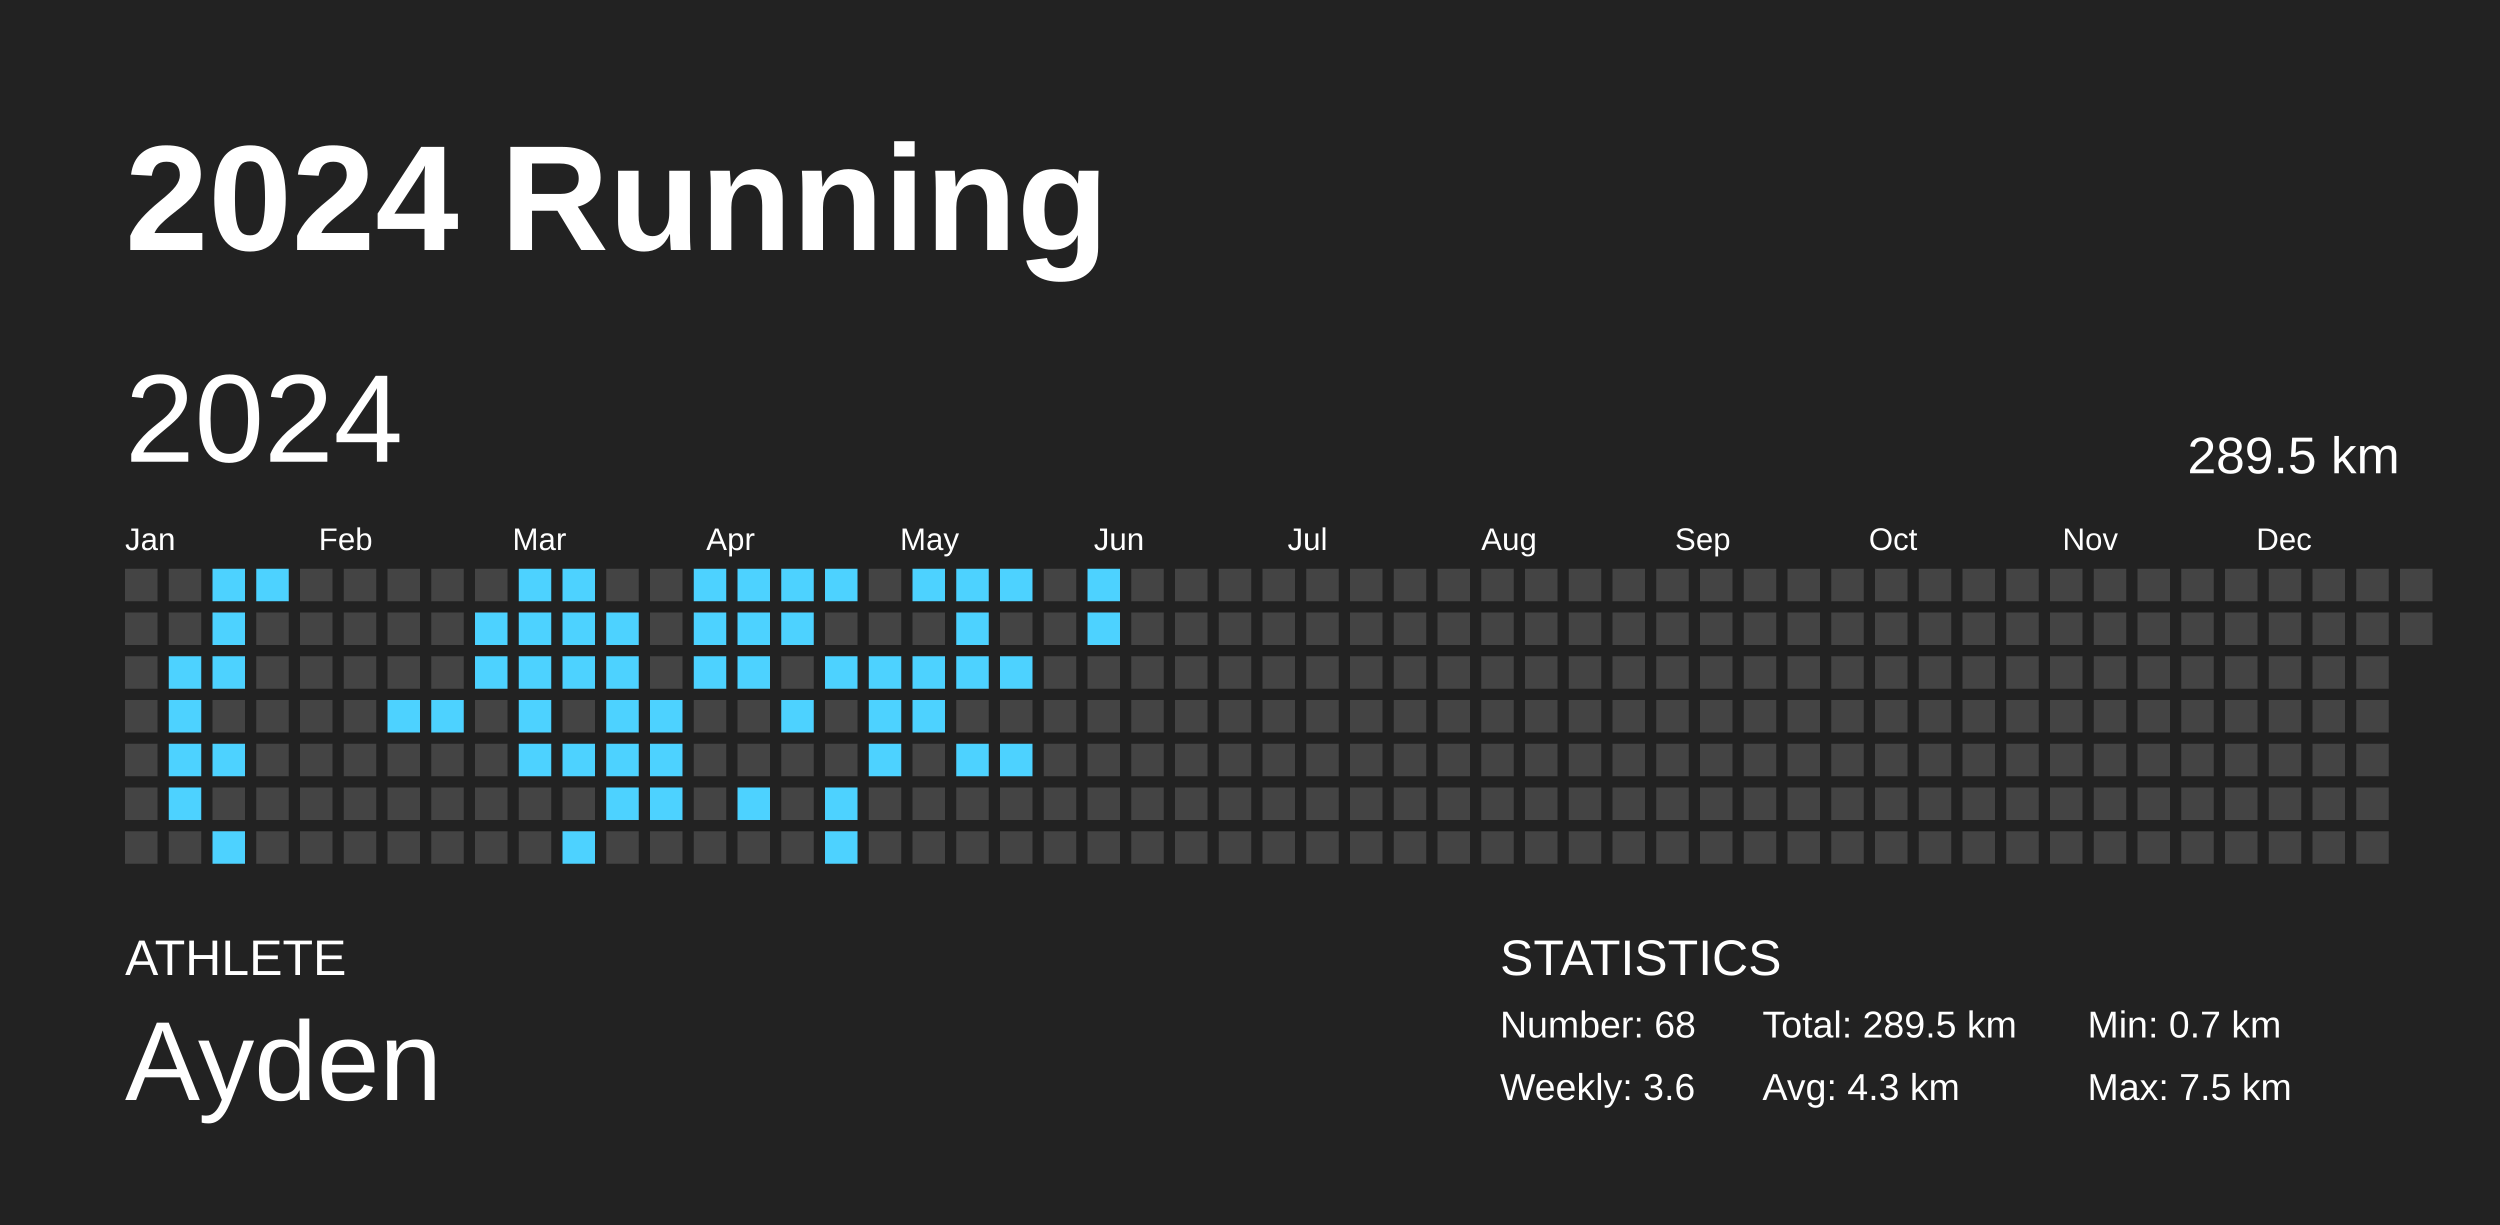
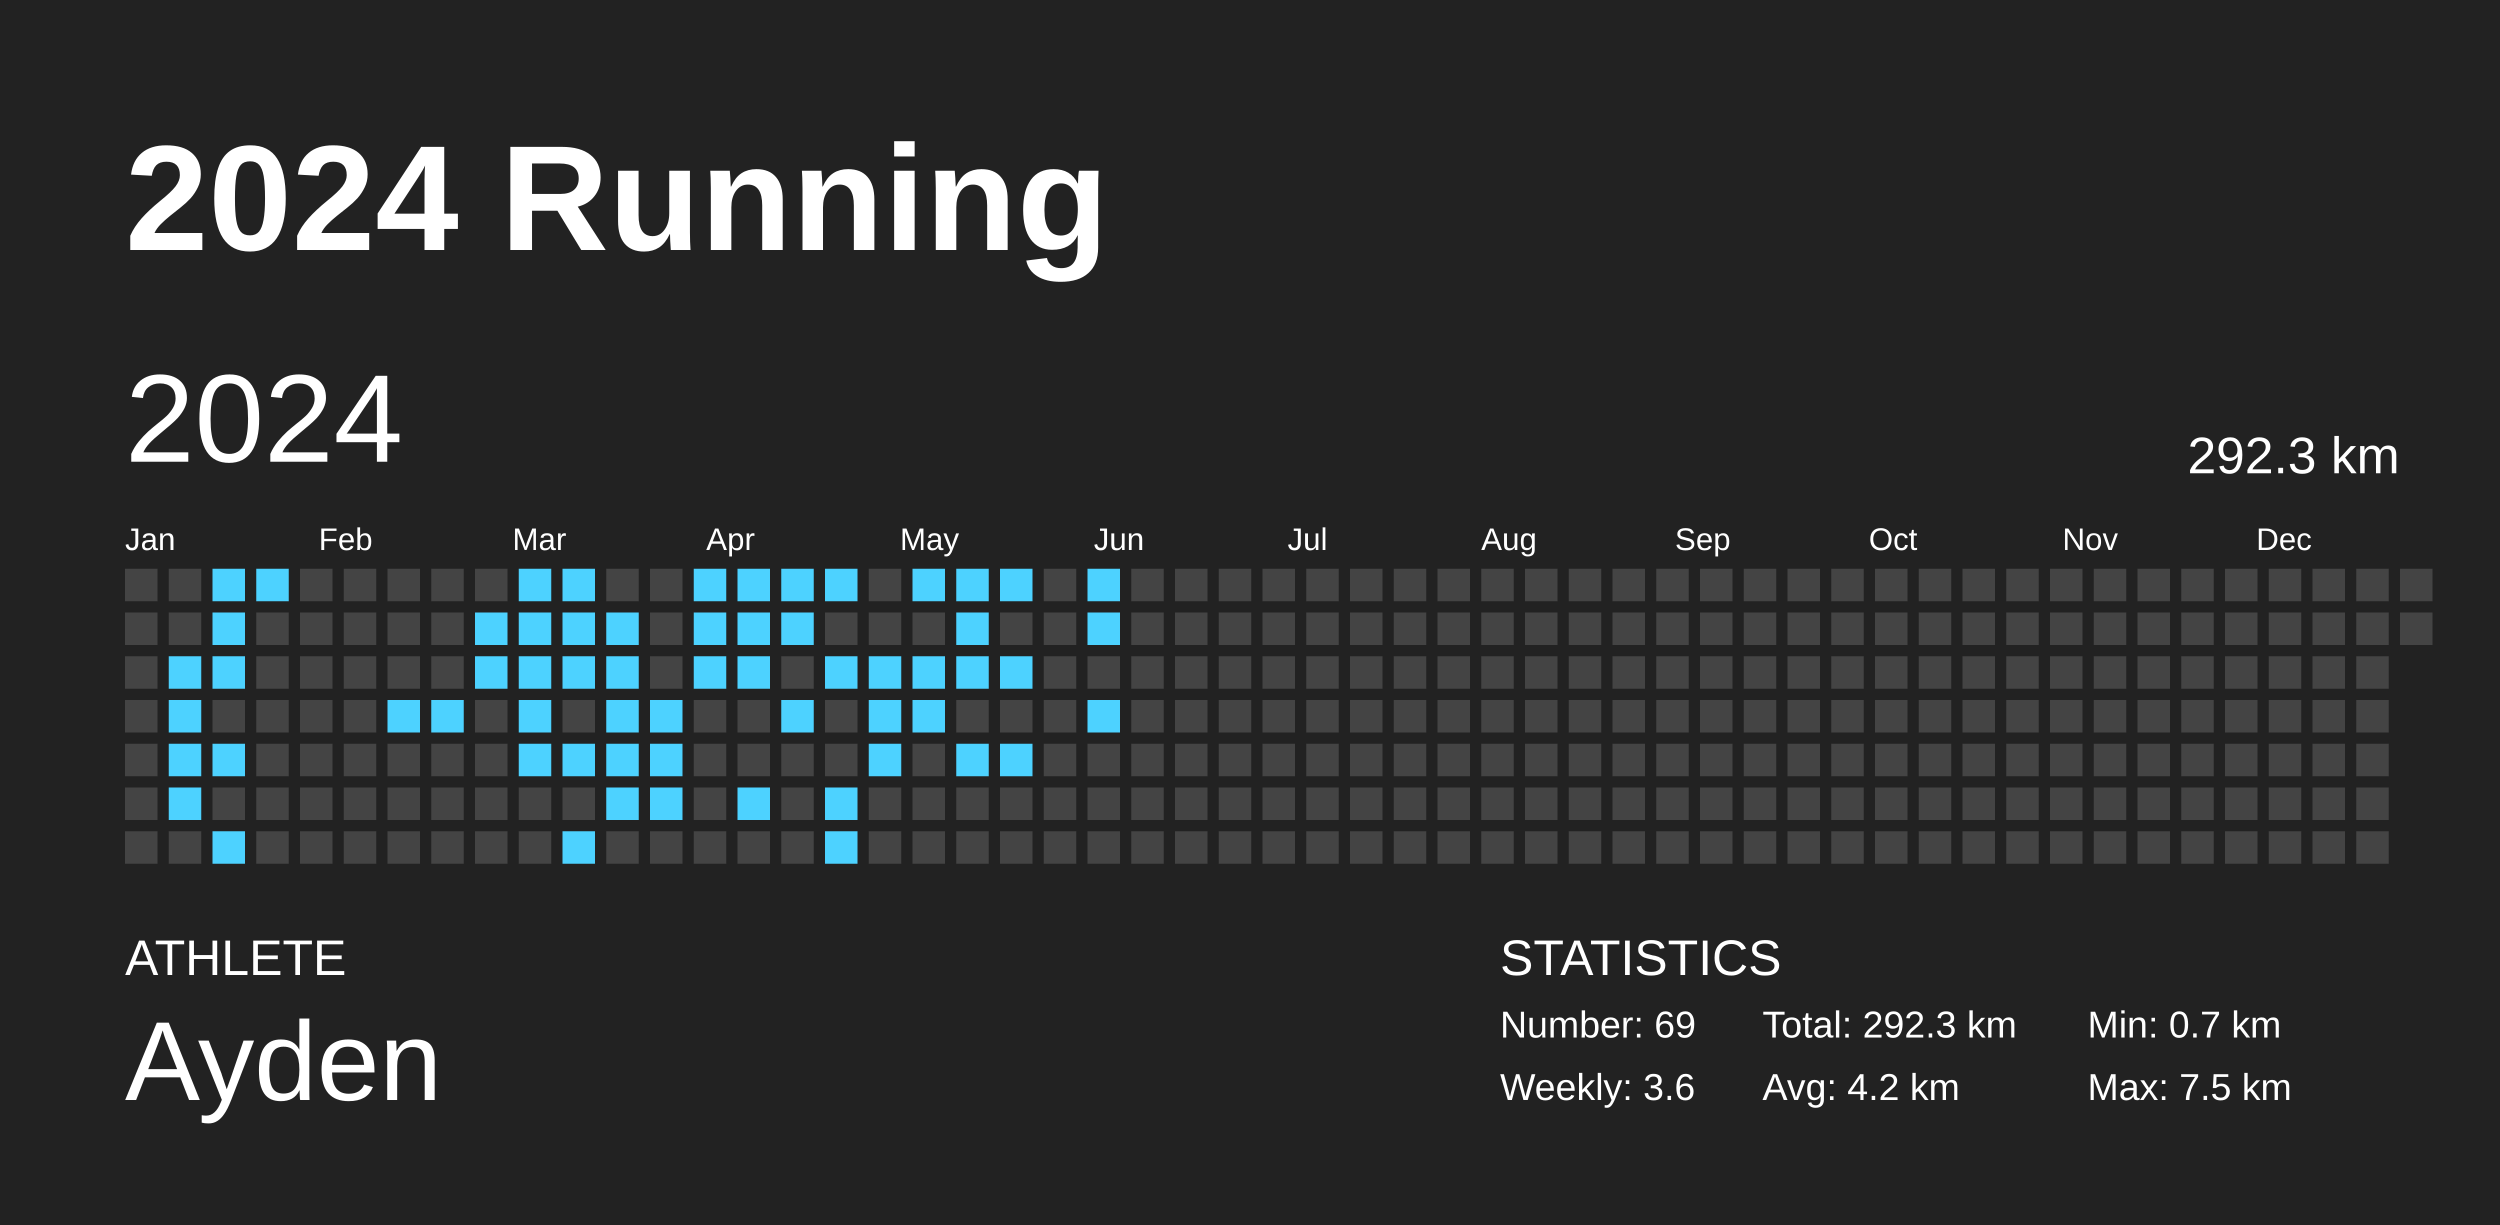
<svg xmlns="http://www.w3.org/2000/svg" baseProfile="full" height="98mm" version="1.1" viewBox="0,0,200,98" width="200mm">
  <defs />
  <rect fill="#222222" height="98" width="200" x="0" y="0" />
  <text fill="#FFFFFF" style="font-size:12px; font-family:Arial; font-weight:bold;" x="10" y="20">2024 Running</text>
  <text fill="#FFFFFF" style="font-size:4px; font-family:Arial" x="10" y="78">ATHLETE</text>
  <text fill="#FFFFFF" style="font-size:9px; font-family:Arial" x="10" y="88">Ayden</text>
  <text fill="#FFFFFF" style="font-size:4px; font-family:Arial" x="120" y="78">STATISTICS</text>
-   <text fill="#FFFFFF" style="font-size:3px; font-family:Arial" x="120" y="83">Number: 68</text>
+   <text fill="#FFFFFF" style="font-size:3px; font-family:Arial" x="120" y="83">Number: 69</text>
  <text fill="#FFFFFF" style="font-size:3px; font-family:Arial" x="120" y="88">Weekly: 3.6</text>
-   <text fill="#FFFFFF" style="font-size:3px; font-family:Arial" x="141" y="83">Total: 289.5 km</text>
-   <text fill="#FFFFFF" style="font-size:3px; font-family:Arial" x="141" y="88">Avg: 4.3 km</text>
+   <text fill="#FFFFFF" style="font-size:3px; font-family:Arial" x="141" y="83">Total: 292.3 km</text>
+   <text fill="#FFFFFF" style="font-size:3px; font-family:Arial" x="141" y="88">Avg: 4.2 km</text>
  <text fill="#FFFFFF" style="font-size:3px; font-family:Arial" x="167" y="83">Min: 0.7 km</text>
  <text fill="#FFFFFF" style="font-size:3px; font-family:Arial" x="167" y="88">Max: 7.5 km</text>
  <text dominant-baseline="hanging" fill="#FFFFFF" style="font-size:10.0px; font-family:Arial;" x="10" y="30">2024</text>
-   <text dominant-baseline="hanging" fill="#FFFFFF" style="font-size:4.125px; font-family:Arial;" x="175" y="35">289.5 km</text>
+   <text dominant-baseline="hanging" fill="#FFFFFF" style="font-size:4.125px; font-family:Arial;" x="175" y="35">292.3 km</text>
  <text fill="#FFFFFF" style="font-size:2.5px; font-family:Arial" x="10.0" y="44">Jan</text>
  <text fill="#FFFFFF" style="font-size:2.5px; font-family:Arial" x="25.5" y="44">Feb</text>
  <text fill="#FFFFFF" style="font-size:2.5px; font-family:Arial" x="41.0" y="44">Mar</text>
  <text fill="#FFFFFF" style="font-size:2.5px; font-family:Arial" x="56.5" y="44">Apr</text>
  <text fill="#FFFFFF" style="font-size:2.5px; font-family:Arial" x="72.0" y="44">May</text>
  <text fill="#FFFFFF" style="font-size:2.5px; font-family:Arial" x="87.5" y="44">Jun</text>
  <text fill="#FFFFFF" style="font-size:2.5px; font-family:Arial" x="103.0" y="44">Jul</text>
  <text fill="#FFFFFF" style="font-size:2.5px; font-family:Arial" x="118.5" y="44">Aug</text>
  <text fill="#FFFFFF" style="font-size:2.5px; font-family:Arial" x="134.0" y="44">Sep</text>
  <text fill="#FFFFFF" style="font-size:2.5px; font-family:Arial" x="149.5" y="44">Oct</text>
  <text fill="#FFFFFF" style="font-size:2.5px; font-family:Arial" x="165.0" y="44">Nov</text>
  <text fill="#FFFFFF" style="font-size:2.5px; font-family:Arial" x="180.5" y="44">Dec</text>
  <rect fill="#444444" height="2.6" width="2.6" x="10.0" y="45.5" />
  <rect fill="#444444" height="2.6" width="2.6" x="10.0" y="49.0" />
  <rect fill="#444444" height="2.6" width="2.6" x="10.0" y="52.5" />
  <rect fill="#444444" height="2.6" width="2.6" x="10.0" y="56.0" />
  <rect fill="#444444" height="2.6" width="2.6" x="10.0" y="59.5" />
  <rect fill="#444444" height="2.6" width="2.6" x="10.0" y="63.0" />
  <rect fill="#444444" height="2.6" width="2.6" x="10.0" y="66.5" />
  <rect fill="#444444" height="2.6" width="2.6" x="13.5" y="45.5" />
  <rect fill="#444444" height="2.6" width="2.6" x="13.5" y="49.0" />
  <rect fill="#4dd2ff" height="2.6" width="2.6" x="13.5" y="52.5" />
  <rect fill="#4dd2ff" height="2.6" width="2.6" x="13.5" y="56.0" />
  <rect fill="#4dd2ff" height="2.6" width="2.6" x="13.5" y="59.5" />
  <rect fill="#4dd2ff" height="2.6" width="2.6" x="13.5" y="63.0" />
  <rect fill="#444444" height="2.6" width="2.6" x="13.5" y="66.5" />
  <rect fill="#4dd2ff" height="2.6" width="2.6" x="17.0" y="45.5" />
  <rect fill="#4dd2ff" height="2.6" width="2.6" x="17.0" y="49.0" />
  <rect fill="#4dd2ff" height="2.6" width="2.6" x="17.0" y="52.5" />
  <rect fill="#444444" height="2.6" width="2.6" x="17.0" y="56.0" />
  <rect fill="#4dd2ff" height="2.6" width="2.6" x="17.0" y="59.5" />
  <rect fill="#444444" height="2.6" width="2.6" x="17.0" y="63.0" />
  <rect fill="#4dd2ff" height="2.6" width="2.6" x="17.0" y="66.5" />
  <rect fill="#4dd2ff" height="2.6" width="2.6" x="20.5" y="45.5" />
  <rect fill="#444444" height="2.6" width="2.6" x="20.5" y="49.0" />
  <rect fill="#444444" height="2.6" width="2.6" x="20.5" y="52.5" />
  <rect fill="#444444" height="2.6" width="2.6" x="20.5" y="56.0" />
  <rect fill="#444444" height="2.6" width="2.6" x="20.5" y="59.5" />
  <rect fill="#444444" height="2.6" width="2.6" x="20.5" y="63.0" />
  <rect fill="#444444" height="2.6" width="2.6" x="20.5" y="66.5" />
  <rect fill="#444444" height="2.6" width="2.6" x="24.0" y="45.5" />
  <rect fill="#444444" height="2.6" width="2.6" x="24.0" y="49.0" />
  <rect fill="#444444" height="2.6" width="2.6" x="24.0" y="52.5" />
  <rect fill="#444444" height="2.6" width="2.6" x="24.0" y="56.0" />
  <rect fill="#444444" height="2.6" width="2.6" x="24.0" y="59.5" />
  <rect fill="#444444" height="2.6" width="2.6" x="24.0" y="63.0" />
  <rect fill="#444444" height="2.6" width="2.6" x="24.0" y="66.5" />
  <rect fill="#444444" height="2.6" width="2.6" x="27.5" y="45.5" />
  <rect fill="#444444" height="2.6" width="2.6" x="27.5" y="49.0" />
  <rect fill="#444444" height="2.6" width="2.6" x="27.5" y="52.5" />
  <rect fill="#444444" height="2.6" width="2.6" x="27.5" y="56.0" />
  <rect fill="#444444" height="2.6" width="2.6" x="27.5" y="59.5" />
  <rect fill="#444444" height="2.6" width="2.6" x="27.5" y="63.0" />
  <rect fill="#444444" height="2.6" width="2.6" x="27.5" y="66.5" />
  <rect fill="#444444" height="2.6" width="2.6" x="31.0" y="45.5" />
  <rect fill="#444444" height="2.6" width="2.6" x="31.0" y="49.0" />
  <rect fill="#444444" height="2.6" width="2.6" x="31.0" y="52.5" />
  <rect fill="#4dd2ff" height="2.6" width="2.6" x="31.0" y="56.0" />
  <rect fill="#444444" height="2.6" width="2.6" x="31.0" y="59.5" />
  <rect fill="#444444" height="2.6" width="2.6" x="31.0" y="63.0" />
  <rect fill="#444444" height="2.6" width="2.6" x="31.0" y="66.5" />
  <rect fill="#444444" height="2.6" width="2.6" x="34.5" y="45.5" />
  <rect fill="#444444" height="2.6" width="2.6" x="34.5" y="49.0" />
  <rect fill="#444444" height="2.6" width="2.6" x="34.5" y="52.5" />
  <rect fill="#4dd2ff" height="2.6" width="2.6" x="34.5" y="56.0" />
  <rect fill="#444444" height="2.6" width="2.6" x="34.5" y="59.5" />
  <rect fill="#444444" height="2.6" width="2.6" x="34.5" y="63.0" />
  <rect fill="#444444" height="2.6" width="2.6" x="34.5" y="66.5" />
  <rect fill="#444444" height="2.6" width="2.6" x="38.0" y="45.5" />
  <rect fill="#4dd2ff" height="2.6" width="2.6" x="38.0" y="49.0" />
  <rect fill="#4dd2ff" height="2.6" width="2.6" x="38.0" y="52.5" />
  <rect fill="#444444" height="2.6" width="2.6" x="38.0" y="56.0" />
  <rect fill="#444444" height="2.6" width="2.6" x="38.0" y="59.5" />
  <rect fill="#444444" height="2.6" width="2.6" x="38.0" y="63.0" />
  <rect fill="#444444" height="2.6" width="2.6" x="38.0" y="66.5" />
  <rect fill="#4dd2ff" height="2.6" width="2.6" x="41.5" y="45.5" />
  <rect fill="#4dd2ff" height="2.6" width="2.6" x="41.5" y="49.0" />
  <rect fill="#4dd2ff" height="2.6" width="2.6" x="41.5" y="52.5" />
  <rect fill="#4dd2ff" height="2.6" width="2.6" x="41.5" y="56.0" />
  <rect fill="#4dd2ff" height="2.6" width="2.6" x="41.5" y="59.5" />
  <rect fill="#444444" height="2.6" width="2.6" x="41.5" y="63.0" />
  <rect fill="#444444" height="2.6" width="2.6" x="41.5" y="66.5" />
  <rect fill="#4dd2ff" height="2.6" width="2.6" x="45.0" y="45.5" />
  <rect fill="#4dd2ff" height="2.6" width="2.6" x="45.0" y="49.0" />
  <rect fill="#4dd2ff" height="2.6" width="2.6" x="45.0" y="52.5" />
  <rect fill="#444444" height="2.6" width="2.6" x="45.0" y="56.0" />
  <rect fill="#4dd2ff" height="2.6" width="2.6" x="45.0" y="59.5" />
  <rect fill="#444444" height="2.6" width="2.6" x="45.0" y="63.0" />
  <rect fill="#4dd2ff" height="2.6" width="2.6" x="45.0" y="66.5" />
  <rect fill="#444444" height="2.6" width="2.6" x="48.5" y="45.5" />
  <rect fill="#4dd2ff" height="2.6" width="2.6" x="48.5" y="49.0" />
  <rect fill="#4dd2ff" height="2.6" width="2.6" x="48.5" y="52.5" />
  <rect fill="#4dd2ff" height="2.6" width="2.6" x="48.5" y="56.0" />
  <rect fill="#4dd2ff" height="2.6" width="2.6" x="48.5" y="59.5" />
  <rect fill="#4dd2ff" height="2.6" width="2.6" x="48.5" y="63.0" />
  <rect fill="#444444" height="2.6" width="2.6" x="48.5" y="66.5" />
  <rect fill="#444444" height="2.6" width="2.6" x="52.0" y="45.5" />
  <rect fill="#444444" height="2.6" width="2.6" x="52.0" y="49.0" />
  <rect fill="#444444" height="2.6" width="2.6" x="52.0" y="52.5" />
  <rect fill="#4dd2ff" height="2.6" width="2.6" x="52.0" y="56.0" />
  <rect fill="#4dd2ff" height="2.6" width="2.6" x="52.0" y="59.5" />
  <rect fill="#4dd2ff" height="2.6" width="2.6" x="52.0" y="63.0" />
  <rect fill="#444444" height="2.6" width="2.6" x="52.0" y="66.5" />
  <rect fill="#4dd2ff" height="2.6" width="2.6" x="55.5" y="45.5" />
  <rect fill="#4dd2ff" height="2.6" width="2.6" x="55.5" y="49.0" />
  <rect fill="#4dd2ff" height="2.6" width="2.6" x="55.5" y="52.5" />
  <rect fill="#444444" height="2.6" width="2.6" x="55.5" y="56.0" />
  <rect fill="#444444" height="2.6" width="2.6" x="55.5" y="59.5" />
  <rect fill="#444444" height="2.6" width="2.6" x="55.5" y="63.0" />
  <rect fill="#444444" height="2.6" width="2.6" x="55.5" y="66.5" />
  <rect fill="#4dd2ff" height="2.6" width="2.6" x="59.0" y="45.5" />
  <rect fill="#4dd2ff" height="2.6" width="2.6" x="59.0" y="49.0" />
  <rect fill="#4dd2ff" height="2.6" width="2.6" x="59.0" y="52.5" />
  <rect fill="#444444" height="2.6" width="2.6" x="59.0" y="56.0" />
  <rect fill="#444444" height="2.6" width="2.6" x="59.0" y="59.5" />
  <rect fill="#4dd2ff" height="2.6" width="2.6" x="59.0" y="63.0" />
  <rect fill="#444444" height="2.6" width="2.6" x="59.0" y="66.5" />
  <rect fill="#4dd2ff" height="2.6" width="2.6" x="62.5" y="45.5" />
  <rect fill="#4dd2ff" height="2.6" width="2.6" x="62.5" y="49.0" />
  <rect fill="#444444" height="2.6" width="2.6" x="62.5" y="52.5" />
  <rect fill="#4dd2ff" height="2.6" width="2.6" x="62.5" y="56.0" />
  <rect fill="#444444" height="2.6" width="2.6" x="62.5" y="59.5" />
  <rect fill="#444444" height="2.6" width="2.6" x="62.5" y="63.0" />
  <rect fill="#444444" height="2.6" width="2.6" x="62.5" y="66.5" />
  <rect fill="#4dd2ff" height="2.6" width="2.6" x="66.0" y="45.5" />
  <rect fill="#444444" height="2.6" width="2.6" x="66.0" y="49.0" />
  <rect fill="#4dd2ff" height="2.6" width="2.6" x="66.0" y="52.5" />
  <rect fill="#444444" height="2.6" width="2.6" x="66.0" y="56.0" />
  <rect fill="#444444" height="2.6" width="2.6" x="66.0" y="59.5" />
  <rect fill="#4dd2ff" height="2.6" width="2.6" x="66.0" y="63.0" />
  <rect fill="#4dd2ff" height="2.6" width="2.6" x="66.0" y="66.5" />
  <rect fill="#444444" height="2.6" width="2.6" x="69.5" y="45.5" />
  <rect fill="#444444" height="2.6" width="2.6" x="69.5" y="49.0" />
  <rect fill="#4dd2ff" height="2.6" width="2.6" x="69.5" y="52.5" />
  <rect fill="#4dd2ff" height="2.6" width="2.6" x="69.5" y="56.0" />
  <rect fill="#4dd2ff" height="2.6" width="2.6" x="69.5" y="59.5" />
  <rect fill="#444444" height="2.6" width="2.6" x="69.5" y="63.0" />
  <rect fill="#444444" height="2.6" width="2.6" x="69.5" y="66.5" />
  <rect fill="#4dd2ff" height="2.6" width="2.6" x="73.0" y="45.5" />
  <rect fill="#444444" height="2.6" width="2.6" x="73.0" y="49.0" />
  <rect fill="#4dd2ff" height="2.6" width="2.6" x="73.0" y="52.5" />
  <rect fill="#4dd2ff" height="2.6" width="2.6" x="73.0" y="56.0" />
  <rect fill="#444444" height="2.6" width="2.6" x="73.0" y="59.5" />
  <rect fill="#444444" height="2.6" width="2.6" x="73.0" y="63.0" />
  <rect fill="#444444" height="2.6" width="2.6" x="73.0" y="66.5" />
  <rect fill="#4dd2ff" height="2.6" width="2.6" x="76.5" y="45.5" />
  <rect fill="#4dd2ff" height="2.6" width="2.6" x="76.5" y="49.0" />
  <rect fill="#4dd2ff" height="2.6" width="2.6" x="76.5" y="52.5" />
  <rect fill="#444444" height="2.6" width="2.6" x="76.5" y="56.0" />
  <rect fill="#4dd2ff" height="2.6" width="2.6" x="76.5" y="59.5" />
  <rect fill="#444444" height="2.6" width="2.6" x="76.5" y="63.0" />
  <rect fill="#444444" height="2.6" width="2.6" x="76.5" y="66.5" />
  <rect fill="#4dd2ff" height="2.6" width="2.6" x="80.0" y="45.5" />
  <rect fill="#444444" height="2.6" width="2.6" x="80.0" y="49.0" />
  <rect fill="#4dd2ff" height="2.6" width="2.6" x="80.0" y="52.5" />
  <rect fill="#444444" height="2.6" width="2.6" x="80.0" y="56.0" />
  <rect fill="#4dd2ff" height="2.6" width="2.6" x="80.0" y="59.5" />
  <rect fill="#444444" height="2.6" width="2.6" x="80.0" y="63.0" />
  <rect fill="#444444" height="2.6" width="2.6" x="80.0" y="66.5" />
  <rect fill="#444444" height="2.6" width="2.6" x="83.5" y="45.5" />
  <rect fill="#444444" height="2.6" width="2.6" x="83.5" y="49.0" />
  <rect fill="#444444" height="2.6" width="2.6" x="83.5" y="52.5" />
  <rect fill="#444444" height="2.6" width="2.6" x="83.5" y="56.0" />
  <rect fill="#444444" height="2.6" width="2.6" x="83.5" y="59.5" />
  <rect fill="#444444" height="2.6" width="2.6" x="83.5" y="63.0" />
  <rect fill="#444444" height="2.6" width="2.6" x="83.5" y="66.5" />
  <rect fill="#4dd2ff" height="2.6" width="2.6" x="87.0" y="45.5" />
  <rect fill="#4dd2ff" height="2.6" width="2.6" x="87.0" y="49.0" />
  <rect fill="#444444" height="2.6" width="2.6" x="87.0" y="52.5" />
-   <rect fill="#444444" height="2.6" width="2.6" x="87.0" y="56.0" />
+   <rect fill="#4dd2ff" height="2.6" width="2.6" x="87.0" y="56.0" />
  <rect fill="#444444" height="2.6" width="2.6" x="87.0" y="59.5" />
  <rect fill="#444444" height="2.6" width="2.6" x="87.0" y="63.0" />
  <rect fill="#444444" height="2.6" width="2.6" x="87.0" y="66.5" />
  <rect fill="#444444" height="2.6" width="2.6" x="90.5" y="45.5" />
  <rect fill="#444444" height="2.6" width="2.6" x="90.5" y="49.0" />
  <rect fill="#444444" height="2.6" width="2.6" x="90.5" y="52.5" />
  <rect fill="#444444" height="2.6" width="2.6" x="90.5" y="56.0" />
  <rect fill="#444444" height="2.6" width="2.6" x="90.5" y="59.5" />
  <rect fill="#444444" height="2.6" width="2.6" x="90.5" y="63.0" />
  <rect fill="#444444" height="2.6" width="2.6" x="90.5" y="66.5" />
  <rect fill="#444444" height="2.6" width="2.6" x="94.0" y="45.5" />
  <rect fill="#444444" height="2.6" width="2.6" x="94.0" y="49.0" />
  <rect fill="#444444" height="2.6" width="2.6" x="94.0" y="52.5" />
  <rect fill="#444444" height="2.6" width="2.6" x="94.0" y="56.0" />
  <rect fill="#444444" height="2.6" width="2.6" x="94.0" y="59.5" />
  <rect fill="#444444" height="2.6" width="2.6" x="94.0" y="63.0" />
  <rect fill="#444444" height="2.6" width="2.6" x="94.0" y="66.5" />
  <rect fill="#444444" height="2.6" width="2.6" x="97.5" y="45.5" />
  <rect fill="#444444" height="2.6" width="2.6" x="97.5" y="49.0" />
  <rect fill="#444444" height="2.6" width="2.6" x="97.5" y="52.5" />
  <rect fill="#444444" height="2.6" width="2.6" x="97.5" y="56.0" />
  <rect fill="#444444" height="2.6" width="2.6" x="97.5" y="59.5" />
  <rect fill="#444444" height="2.6" width="2.6" x="97.5" y="63.0" />
  <rect fill="#444444" height="2.6" width="2.6" x="97.5" y="66.5" />
  <rect fill="#444444" height="2.6" width="2.6" x="101.0" y="45.5" />
  <rect fill="#444444" height="2.6" width="2.6" x="101.0" y="49.0" />
  <rect fill="#444444" height="2.6" width="2.6" x="101.0" y="52.5" />
  <rect fill="#444444" height="2.6" width="2.6" x="101.0" y="56.0" />
  <rect fill="#444444" height="2.6" width="2.6" x="101.0" y="59.5" />
  <rect fill="#444444" height="2.6" width="2.6" x="101.0" y="63.0" />
  <rect fill="#444444" height="2.6" width="2.6" x="101.0" y="66.5" />
  <rect fill="#444444" height="2.6" width="2.6" x="104.5" y="45.5" />
  <rect fill="#444444" height="2.6" width="2.6" x="104.5" y="49.0" />
  <rect fill="#444444" height="2.6" width="2.6" x="104.5" y="52.5" />
  <rect fill="#444444" height="2.6" width="2.6" x="104.5" y="56.0" />
  <rect fill="#444444" height="2.6" width="2.6" x="104.5" y="59.5" />
  <rect fill="#444444" height="2.6" width="2.6" x="104.5" y="63.0" />
  <rect fill="#444444" height="2.6" width="2.6" x="104.5" y="66.5" />
  <rect fill="#444444" height="2.6" width="2.6" x="108.0" y="45.5" />
  <rect fill="#444444" height="2.6" width="2.6" x="108.0" y="49.0" />
  <rect fill="#444444" height="2.6" width="2.6" x="108.0" y="52.5" />
  <rect fill="#444444" height="2.6" width="2.6" x="108.0" y="56.0" />
  <rect fill="#444444" height="2.6" width="2.6" x="108.0" y="59.5" />
  <rect fill="#444444" height="2.6" width="2.6" x="108.0" y="63.0" />
  <rect fill="#444444" height="2.6" width="2.6" x="108.0" y="66.5" />
  <rect fill="#444444" height="2.6" width="2.6" x="111.5" y="45.5" />
  <rect fill="#444444" height="2.6" width="2.6" x="111.5" y="49.0" />
  <rect fill="#444444" height="2.6" width="2.6" x="111.5" y="52.5" />
  <rect fill="#444444" height="2.6" width="2.6" x="111.5" y="56.0" />
  <rect fill="#444444" height="2.6" width="2.6" x="111.5" y="59.5" />
  <rect fill="#444444" height="2.6" width="2.6" x="111.5" y="63.0" />
  <rect fill="#444444" height="2.6" width="2.6" x="111.5" y="66.5" />
  <rect fill="#444444" height="2.6" width="2.6" x="115.0" y="45.5" />
  <rect fill="#444444" height="2.6" width="2.6" x="115.0" y="49.0" />
  <rect fill="#444444" height="2.6" width="2.6" x="115.0" y="52.5" />
  <rect fill="#444444" height="2.6" width="2.6" x="115.0" y="56.0" />
  <rect fill="#444444" height="2.6" width="2.6" x="115.0" y="59.5" />
  <rect fill="#444444" height="2.6" width="2.6" x="115.0" y="63.0" />
  <rect fill="#444444" height="2.6" width="2.6" x="115.0" y="66.5" />
  <rect fill="#444444" height="2.6" width="2.6" x="118.5" y="45.5" />
  <rect fill="#444444" height="2.6" width="2.6" x="118.5" y="49.0" />
  <rect fill="#444444" height="2.6" width="2.6" x="118.5" y="52.5" />
  <rect fill="#444444" height="2.6" width="2.6" x="118.5" y="56.0" />
  <rect fill="#444444" height="2.6" width="2.6" x="118.5" y="59.5" />
  <rect fill="#444444" height="2.6" width="2.6" x="118.5" y="63.0" />
  <rect fill="#444444" height="2.6" width="2.6" x="118.5" y="66.5" />
  <rect fill="#444444" height="2.6" width="2.6" x="122.0" y="45.5" />
  <rect fill="#444444" height="2.6" width="2.6" x="122.0" y="49.0" />
  <rect fill="#444444" height="2.6" width="2.6" x="122.0" y="52.5" />
  <rect fill="#444444" height="2.6" width="2.6" x="122.0" y="56.0" />
  <rect fill="#444444" height="2.6" width="2.6" x="122.0" y="59.5" />
  <rect fill="#444444" height="2.6" width="2.6" x="122.0" y="63.0" />
  <rect fill="#444444" height="2.6" width="2.6" x="122.0" y="66.5" />
  <rect fill="#444444" height="2.6" width="2.6" x="125.5" y="45.5" />
  <rect fill="#444444" height="2.6" width="2.6" x="125.5" y="49.0" />
  <rect fill="#444444" height="2.6" width="2.6" x="125.5" y="52.5" />
  <rect fill="#444444" height="2.6" width="2.6" x="125.5" y="56.0" />
  <rect fill="#444444" height="2.6" width="2.6" x="125.5" y="59.5" />
  <rect fill="#444444" height="2.6" width="2.6" x="125.5" y="63.0" />
  <rect fill="#444444" height="2.6" width="2.6" x="125.5" y="66.5" />
  <rect fill="#444444" height="2.6" width="2.6" x="129.0" y="45.5" />
  <rect fill="#444444" height="2.6" width="2.6" x="129.0" y="49.0" />
  <rect fill="#444444" height="2.6" width="2.6" x="129.0" y="52.5" />
  <rect fill="#444444" height="2.6" width="2.6" x="129.0" y="56.0" />
  <rect fill="#444444" height="2.6" width="2.6" x="129.0" y="59.5" />
  <rect fill="#444444" height="2.6" width="2.6" x="129.0" y="63.0" />
  <rect fill="#444444" height="2.6" width="2.6" x="129.0" y="66.5" />
  <rect fill="#444444" height="2.6" width="2.6" x="132.5" y="45.5" />
  <rect fill="#444444" height="2.6" width="2.6" x="132.5" y="49.0" />
  <rect fill="#444444" height="2.6" width="2.6" x="132.5" y="52.5" />
  <rect fill="#444444" height="2.6" width="2.6" x="132.5" y="56.0" />
  <rect fill="#444444" height="2.6" width="2.6" x="132.5" y="59.5" />
  <rect fill="#444444" height="2.6" width="2.6" x="132.5" y="63.0" />
  <rect fill="#444444" height="2.6" width="2.6" x="132.5" y="66.5" />
  <rect fill="#444444" height="2.6" width="2.6" x="136.0" y="45.5" />
  <rect fill="#444444" height="2.6" width="2.6" x="136.0" y="49.0" />
  <rect fill="#444444" height="2.6" width="2.6" x="136.0" y="52.5" />
  <rect fill="#444444" height="2.6" width="2.6" x="136.0" y="56.0" />
  <rect fill="#444444" height="2.6" width="2.6" x="136.0" y="59.5" />
  <rect fill="#444444" height="2.6" width="2.6" x="136.0" y="63.0" />
  <rect fill="#444444" height="2.6" width="2.6" x="136.0" y="66.5" />
  <rect fill="#444444" height="2.6" width="2.6" x="139.5" y="45.5" />
  <rect fill="#444444" height="2.6" width="2.6" x="139.5" y="49.0" />
  <rect fill="#444444" height="2.6" width="2.6" x="139.5" y="52.5" />
  <rect fill="#444444" height="2.6" width="2.6" x="139.5" y="56.0" />
  <rect fill="#444444" height="2.6" width="2.6" x="139.5" y="59.5" />
  <rect fill="#444444" height="2.6" width="2.6" x="139.5" y="63.0" />
  <rect fill="#444444" height="2.6" width="2.6" x="139.5" y="66.5" />
  <rect fill="#444444" height="2.6" width="2.6" x="143.0" y="45.5" />
  <rect fill="#444444" height="2.6" width="2.6" x="143.0" y="49.0" />
  <rect fill="#444444" height="2.6" width="2.6" x="143.0" y="52.5" />
  <rect fill="#444444" height="2.6" width="2.6" x="143.0" y="56.0" />
  <rect fill="#444444" height="2.6" width="2.6" x="143.0" y="59.5" />
  <rect fill="#444444" height="2.6" width="2.6" x="143.0" y="63.0" />
  <rect fill="#444444" height="2.6" width="2.6" x="143.0" y="66.5" />
  <rect fill="#444444" height="2.6" width="2.6" x="146.5" y="45.5" />
  <rect fill="#444444" height="2.6" width="2.6" x="146.5" y="49.0" />
  <rect fill="#444444" height="2.6" width="2.6" x="146.5" y="52.5" />
  <rect fill="#444444" height="2.6" width="2.6" x="146.5" y="56.0" />
  <rect fill="#444444" height="2.6" width="2.6" x="146.5" y="59.5" />
  <rect fill="#444444" height="2.6" width="2.6" x="146.5" y="63.0" />
  <rect fill="#444444" height="2.6" width="2.6" x="146.5" y="66.5" />
  <rect fill="#444444" height="2.6" width="2.6" x="150.0" y="45.5" />
  <rect fill="#444444" height="2.6" width="2.6" x="150.0" y="49.0" />
  <rect fill="#444444" height="2.6" width="2.6" x="150.0" y="52.5" />
  <rect fill="#444444" height="2.6" width="2.6" x="150.0" y="56.0" />
  <rect fill="#444444" height="2.6" width="2.6" x="150.0" y="59.5" />
  <rect fill="#444444" height="2.6" width="2.6" x="150.0" y="63.0" />
  <rect fill="#444444" height="2.6" width="2.6" x="150.0" y="66.5" />
  <rect fill="#444444" height="2.6" width="2.6" x="153.5" y="45.5" />
  <rect fill="#444444" height="2.6" width="2.6" x="153.5" y="49.0" />
  <rect fill="#444444" height="2.6" width="2.6" x="153.5" y="52.5" />
  <rect fill="#444444" height="2.6" width="2.6" x="153.5" y="56.0" />
  <rect fill="#444444" height="2.6" width="2.6" x="153.5" y="59.5" />
  <rect fill="#444444" height="2.6" width="2.6" x="153.5" y="63.0" />
  <rect fill="#444444" height="2.6" width="2.6" x="153.5" y="66.5" />
  <rect fill="#444444" height="2.6" width="2.6" x="157.0" y="45.5" />
  <rect fill="#444444" height="2.6" width="2.6" x="157.0" y="49.0" />
  <rect fill="#444444" height="2.6" width="2.6" x="157.0" y="52.5" />
  <rect fill="#444444" height="2.6" width="2.6" x="157.0" y="56.0" />
  <rect fill="#444444" height="2.6" width="2.6" x="157.0" y="59.5" />
  <rect fill="#444444" height="2.6" width="2.6" x="157.0" y="63.0" />
  <rect fill="#444444" height="2.6" width="2.6" x="157.0" y="66.5" />
  <rect fill="#444444" height="2.6" width="2.6" x="160.5" y="45.5" />
  <rect fill="#444444" height="2.6" width="2.6" x="160.5" y="49.0" />
  <rect fill="#444444" height="2.6" width="2.6" x="160.5" y="52.5" />
  <rect fill="#444444" height="2.6" width="2.6" x="160.5" y="56.0" />
  <rect fill="#444444" height="2.6" width="2.6" x="160.5" y="59.5" />
  <rect fill="#444444" height="2.6" width="2.6" x="160.5" y="63.0" />
  <rect fill="#444444" height="2.6" width="2.6" x="160.5" y="66.5" />
  <rect fill="#444444" height="2.6" width="2.6" x="164.0" y="45.5" />
  <rect fill="#444444" height="2.6" width="2.6" x="164.0" y="49.0" />
  <rect fill="#444444" height="2.6" width="2.6" x="164.0" y="52.5" />
  <rect fill="#444444" height="2.6" width="2.6" x="164.0" y="56.0" />
  <rect fill="#444444" height="2.6" width="2.6" x="164.0" y="59.5" />
  <rect fill="#444444" height="2.6" width="2.6" x="164.0" y="63.0" />
  <rect fill="#444444" height="2.6" width="2.6" x="164.0" y="66.5" />
  <rect fill="#444444" height="2.6" width="2.6" x="167.5" y="45.5" />
  <rect fill="#444444" height="2.6" width="2.6" x="167.5" y="49.0" />
  <rect fill="#444444" height="2.6" width="2.6" x="167.5" y="52.5" />
  <rect fill="#444444" height="2.6" width="2.6" x="167.5" y="56.0" />
  <rect fill="#444444" height="2.6" width="2.6" x="167.5" y="59.5" />
  <rect fill="#444444" height="2.6" width="2.6" x="167.5" y="63.0" />
  <rect fill="#444444" height="2.6" width="2.6" x="167.5" y="66.5" />
  <rect fill="#444444" height="2.6" width="2.6" x="171.0" y="45.5" />
  <rect fill="#444444" height="2.6" width="2.6" x="171.0" y="49.0" />
  <rect fill="#444444" height="2.6" width="2.6" x="171.0" y="52.5" />
  <rect fill="#444444" height="2.6" width="2.6" x="171.0" y="56.0" />
  <rect fill="#444444" height="2.6" width="2.6" x="171.0" y="59.5" />
  <rect fill="#444444" height="2.6" width="2.6" x="171.0" y="63.0" />
  <rect fill="#444444" height="2.6" width="2.6" x="171.0" y="66.5" />
  <rect fill="#444444" height="2.6" width="2.6" x="174.5" y="45.5" />
  <rect fill="#444444" height="2.6" width="2.6" x="174.5" y="49.0" />
  <rect fill="#444444" height="2.6" width="2.6" x="174.5" y="52.5" />
  <rect fill="#444444" height="2.6" width="2.6" x="174.5" y="56.0" />
  <rect fill="#444444" height="2.6" width="2.6" x="174.5" y="59.5" />
  <rect fill="#444444" height="2.6" width="2.6" x="174.5" y="63.0" />
  <rect fill="#444444" height="2.6" width="2.6" x="174.5" y="66.5" />
  <rect fill="#444444" height="2.6" width="2.6" x="178.0" y="45.5" />
  <rect fill="#444444" height="2.6" width="2.6" x="178.0" y="49.0" />
  <rect fill="#444444" height="2.6" width="2.6" x="178.0" y="52.5" />
  <rect fill="#444444" height="2.6" width="2.6" x="178.0" y="56.0" />
  <rect fill="#444444" height="2.6" width="2.6" x="178.0" y="59.5" />
  <rect fill="#444444" height="2.6" width="2.6" x="178.0" y="63.0" />
  <rect fill="#444444" height="2.6" width="2.6" x="178.0" y="66.5" />
  <rect fill="#444444" height="2.6" width="2.6" x="181.5" y="45.5" />
  <rect fill="#444444" height="2.6" width="2.6" x="181.5" y="49.0" />
  <rect fill="#444444" height="2.6" width="2.6" x="181.5" y="52.5" />
  <rect fill="#444444" height="2.6" width="2.6" x="181.5" y="56.0" />
  <rect fill="#444444" height="2.6" width="2.6" x="181.5" y="59.5" />
  <rect fill="#444444" height="2.6" width="2.6" x="181.5" y="63.0" />
  <rect fill="#444444" height="2.6" width="2.6" x="181.5" y="66.5" />
  <rect fill="#444444" height="2.6" width="2.6" x="185.0" y="45.5" />
  <rect fill="#444444" height="2.6" width="2.6" x="185.0" y="49.0" />
  <rect fill="#444444" height="2.6" width="2.6" x="185.0" y="52.5" />
  <rect fill="#444444" height="2.6" width="2.6" x="185.0" y="56.0" />
  <rect fill="#444444" height="2.6" width="2.6" x="185.0" y="59.5" />
  <rect fill="#444444" height="2.6" width="2.6" x="185.0" y="63.0" />
  <rect fill="#444444" height="2.6" width="2.6" x="185.0" y="66.5" />
  <rect fill="#444444" height="2.6" width="2.6" x="188.5" y="45.5" />
  <rect fill="#444444" height="2.6" width="2.6" x="188.5" y="49.0" />
  <rect fill="#444444" height="2.6" width="2.6" x="188.5" y="52.5" />
  <rect fill="#444444" height="2.6" width="2.6" x="188.5" y="56.0" />
  <rect fill="#444444" height="2.6" width="2.6" x="188.5" y="59.5" />
  <rect fill="#444444" height="2.6" width="2.6" x="188.5" y="63.0" />
  <rect fill="#444444" height="2.6" width="2.6" x="188.5" y="66.5" />
  <rect fill="#444444" height="2.6" width="2.6" x="192.0" y="45.5" />
  <rect fill="#444444" height="2.6" width="2.6" x="192.0" y="49.0" />
</svg>
